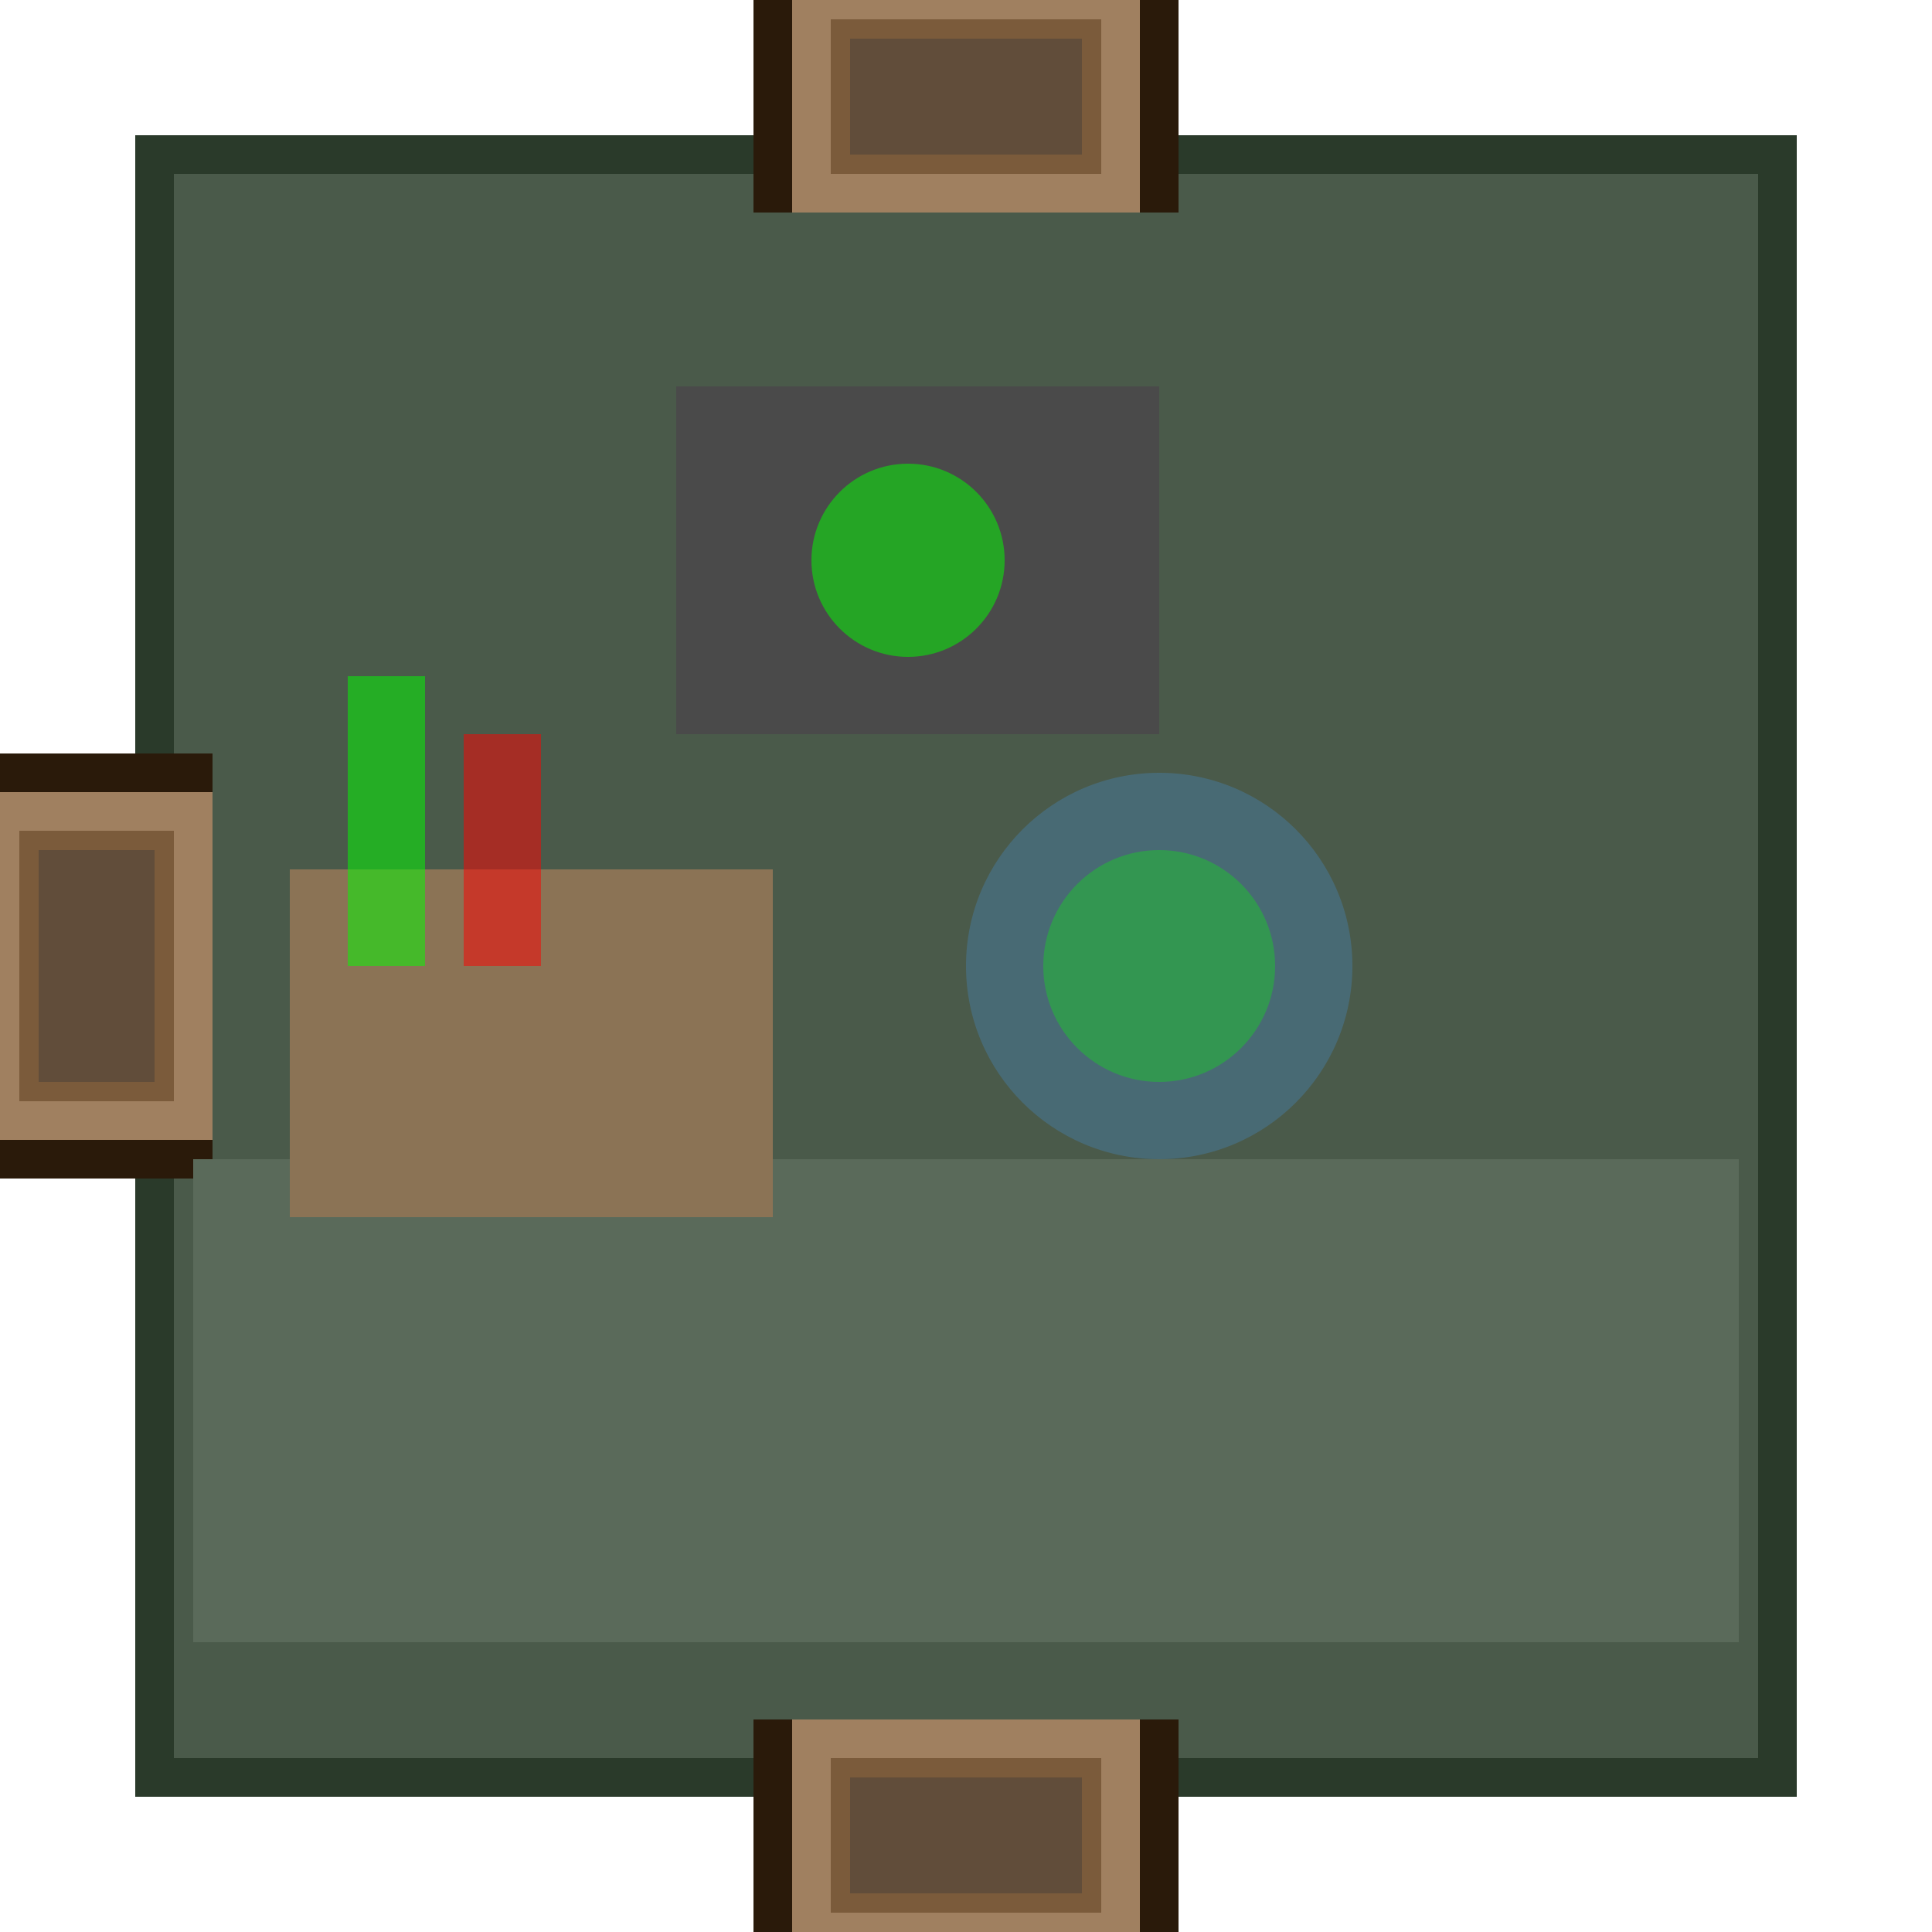
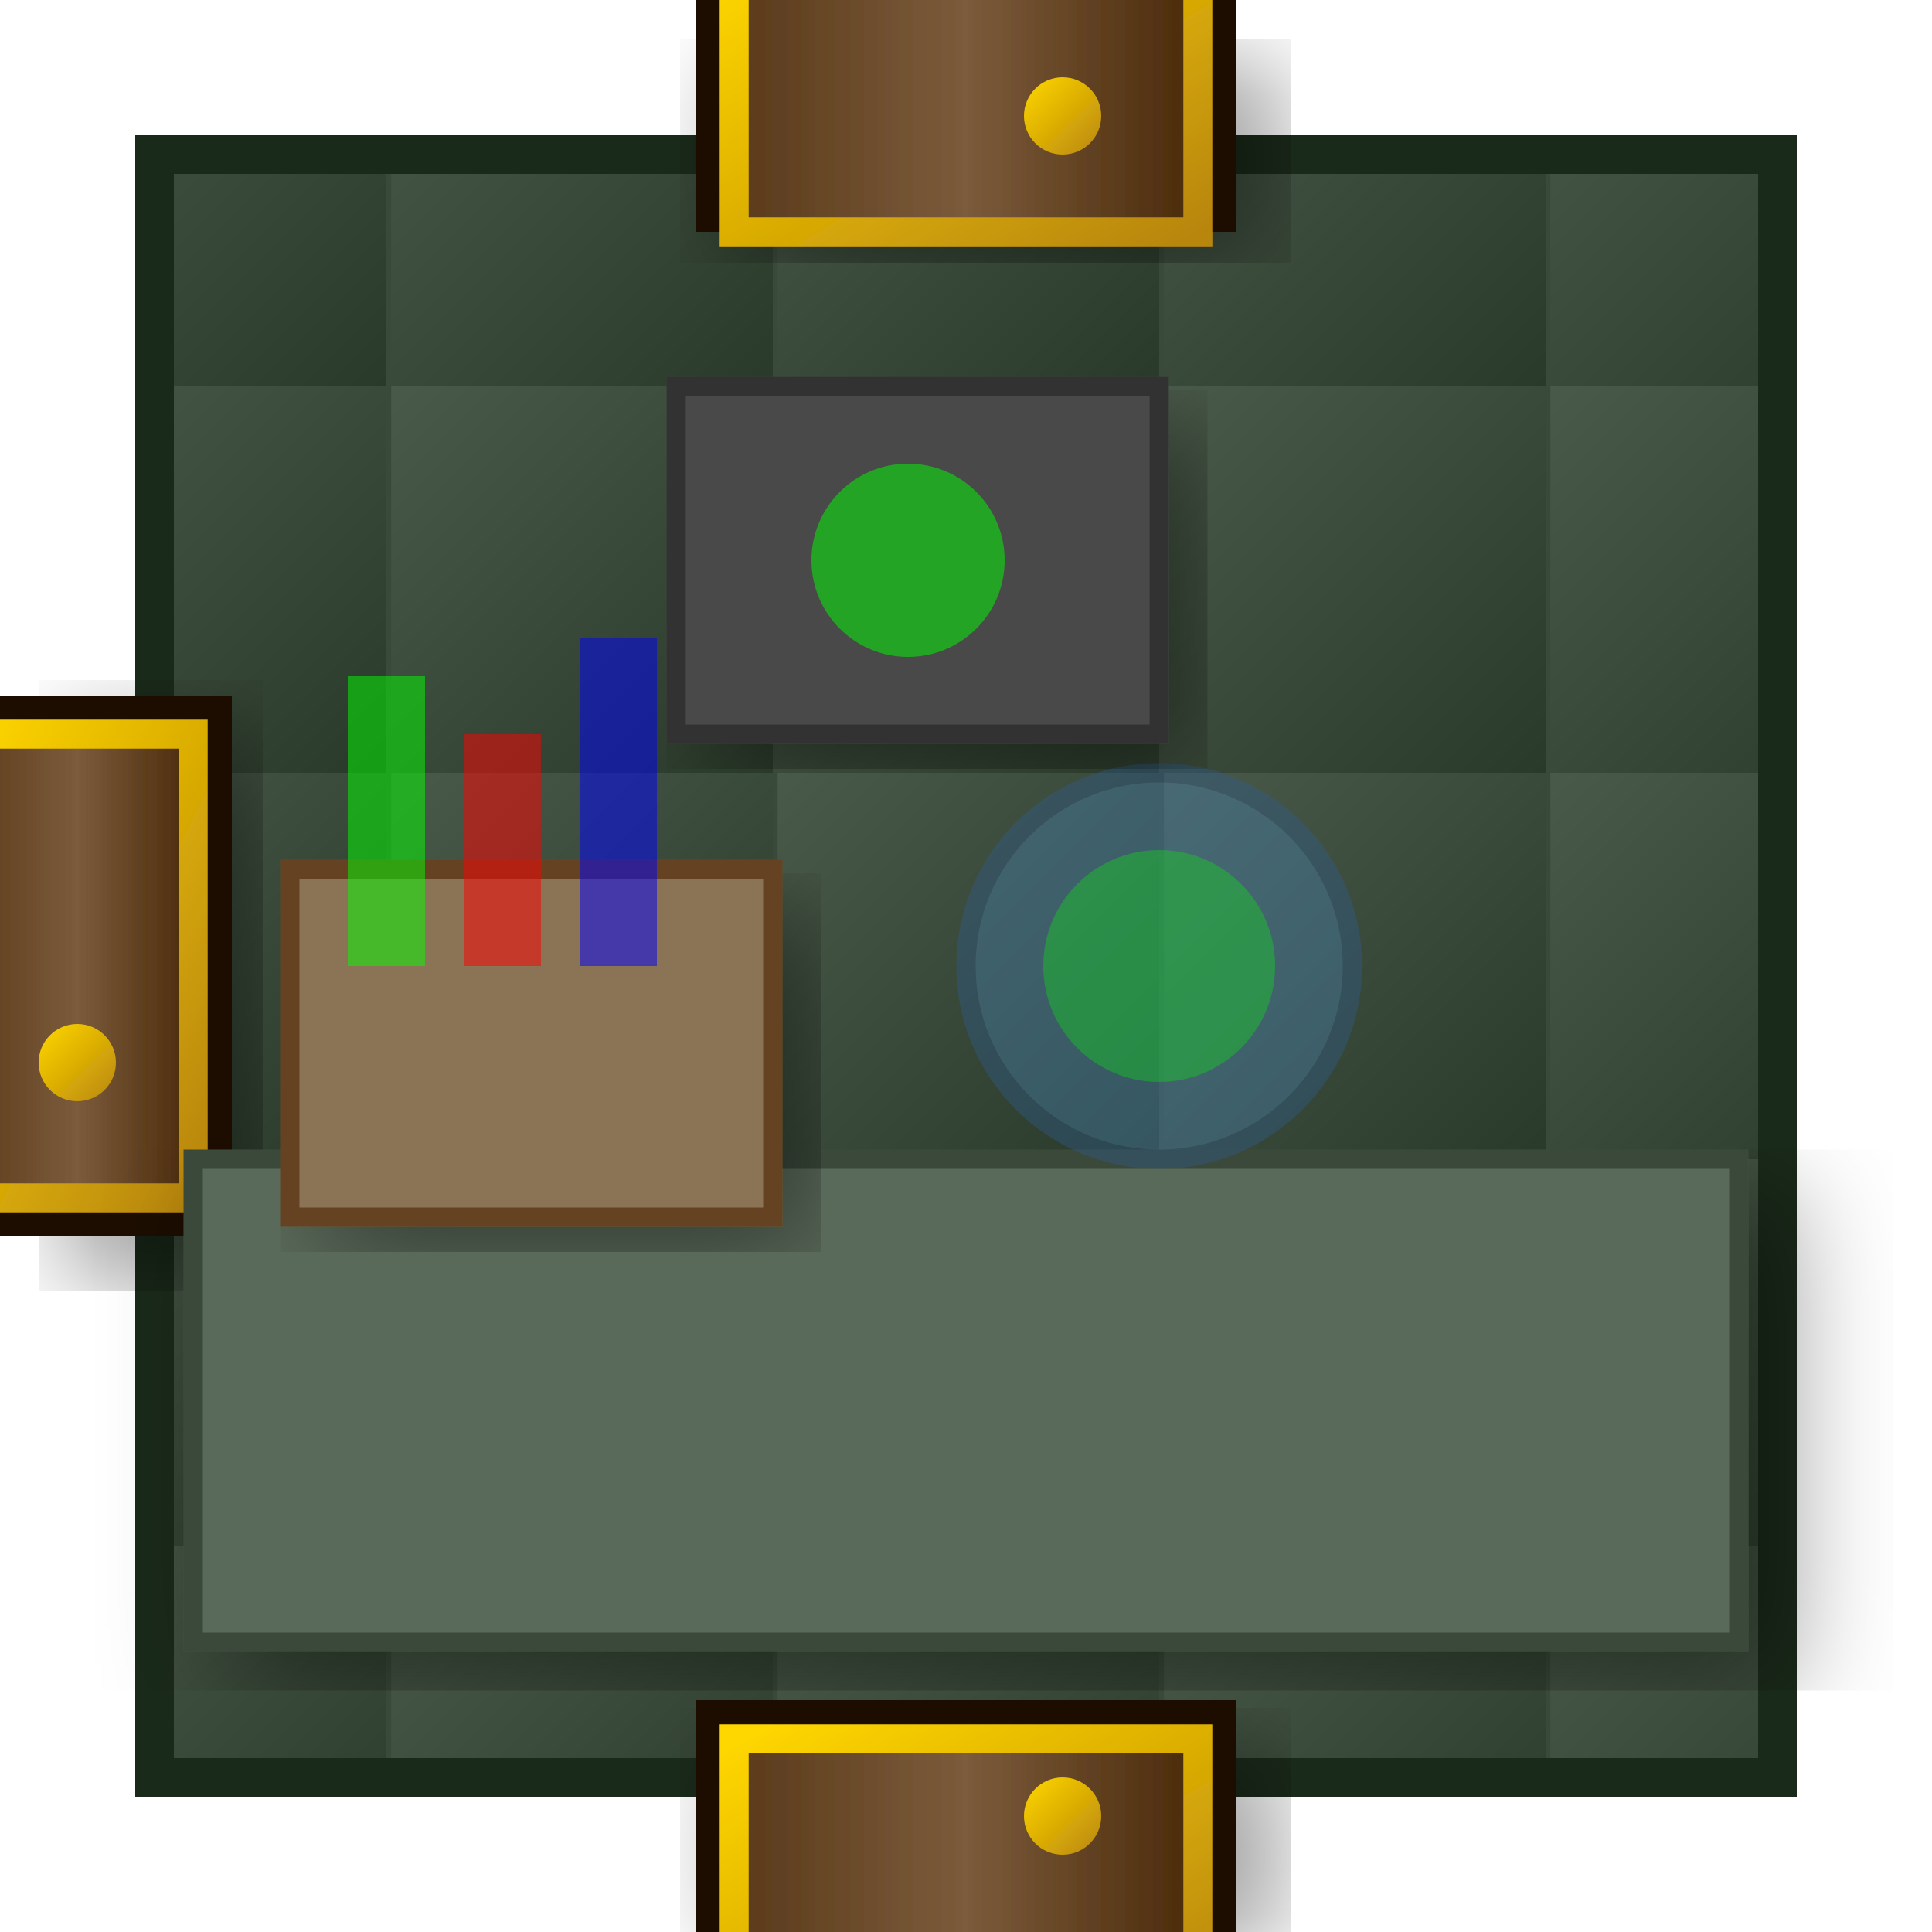
- <svg xmlns="http://www.w3.org/2000/svg" viewBox="0 0 100 100" width="300" height="300">
-   <rect x="8" y="8" width="84" height="84" fill="#4A5A4A" stroke="#2A3A2A" stroke-width="2" />
-   <rect x="40" y="-2" width="20" height="12" fill="#3D2B1A" stroke="#2A1A0A" stroke-width="2" />
-   <rect x="42" y="0" width="16" height="10" fill="#7B5B3B" stroke="#A08060" stroke-width="2" />
-   <rect x="44" y="2" width="12" height="6" fill="#5A4A3A" opacity="0.8" />
-   <rect x="40" y="90" width="20" height="12" fill="#3D2B1A" stroke="#2A1A0A" stroke-width="2" />
-   <rect x="42" y="90" width="16" height="10" fill="#7B5B3B" stroke="#A08060" stroke-width="2" />
-   <rect x="44" y="92" width="12" height="6" fill="#5A4A3A" opacity="0.8" />
-   <rect x="-2" y="40" width="12" height="20" fill="#3D2B1A" stroke="#2A1A0A" stroke-width="2" />
-   <rect x="0" y="42" width="10" height="16" fill="#7B5B3B" stroke="#A08060" stroke-width="2" />
-   <rect x="2" y="44" width="6" height="12" fill="#5A4A3A" opacity="0.8" />
-   <rect x="10" y="60" width="80" height="25" fill="#5A6A5A" />
-   <rect x="15" y="45" width="25" height="18" fill="#8B7355" />
+ <svg xmlns="http://www.w3.org/2000/svg" viewBox="0 0 100 100" width="400" height="400">
+   <defs>
+     <linearGradient id="floorGrad" x1="0%" y1="0%" x2="100%" y2="100%">
+       <stop offset="0%" style="stop-color:#4A5A4A" />
+       <stop offset="100%" style="stop-color:#2A3A2A" />
+     </linearGradient>
+     <pattern id="tilePattern" x="0" y="0" width="20" height="20" patternUnits="userSpaceOnUse">
+       <rect width="20" height="20" fill="url(#floorGrad)" />
+       <line x1="0" y1="0" x2="0" y2="20" stroke="#3A4A3A" stroke-width="0.5" />
+     </pattern>
+     <linearGradient id="doorWood" x1="0%" y1="0%" x2="100%" y2="0%">
+       <stop offset="0%" style="stop-color:#5A3A1A" />
+       <stop offset="50%" style="stop-color:#7B5B3B" />
+       <stop offset="100%" style="stop-color:#4A2A0A" />
+     </linearGradient>
+     <linearGradient id="goldTrim" x1="0%" y1="0%" x2="100%" y2="100%">
+       <stop offset="0%" style="stop-color:#FFD700" />
+       <stop offset="100%" style="stop-color:#B8860B" />
+     </linearGradient>
+     <filter id="softShadow">
+       <feGaussianBlur in="SourceAlpha" stdDeviation="3" />
+       <feOffset dx="2" dy="2" />
+       <feComponentTransfer>
+         <feFuncA type="linear" slope="0.4" />
+       </feComponentTransfer>
+       <feMerge>
+         <feMergeNode />
+         <feMergeNode in="SourceGraphic" />
+       </feMerge>
+     </filter>
+   </defs>
+   <rect x="8" y="8" width="84" height="84" fill="url(#tilePattern)" stroke="#1A2A1A" stroke-width="2" />
+   <g filter="url(#softShadow)">
+     <rect x="36" y="-4" width="28" height="16" fill="#1A0A00" />
+     <rect x="38" y="-2" width="24" height="14" fill="url(#doorWood)" />
+     <rect x="38" y="-2" width="24" height="14" fill="none" stroke="url(#goldTrim)" stroke-width="1.5" />
+     <circle cx="55" cy="6" r="2" fill="url(#goldTrim)" />
+   </g>
+   <g filter="url(#softShadow)">
+     <rect x="36" y="88" width="28" height="16" fill="#1A0A00" />
+     <rect x="38" y="90" width="24" height="14" fill="url(#doorWood)" />
+     <rect x="38" y="90" width="24" height="14" fill="none" stroke="url(#goldTrim)" stroke-width="1.5" />
+     <circle cx="55" cy="94" r="2" fill="url(#goldTrim)" />
+   </g>
+   <g filter="url(#softShadow)">
+     <rect x="-4" y="36" width="16" height="28" fill="#1A0A00" />
+     <rect x="-2" y="38" width="12" height="24" fill="url(#doorWood)" />
+     <rect x="-2" y="38" width="12" height="24" fill="none" stroke="url(#goldTrim)" stroke-width="1.5" />
+     <circle cx="4" cy="55" r="2" fill="url(#goldTrim)" />
+   </g>
+   <rect x="10" y="60" width="80" height="25" fill="#5A6A5A" stroke="#3A4A3A" filter="url(#softShadow)" />
+   <rect x="15" y="45" width="25" height="18" fill="#8B7355" stroke="#654321" filter="url(#softShadow)" />
  <rect x="18" y="35" width="4" height="15" fill="#00FF00" opacity="0.5" />
  <rect x="24" y="38" width="4" height="12" fill="#FF0000" opacity="0.5" />
-   <circle cx="60" cy="50" r="10" fill="#4682B4" opacity="0.4" />
+   <rect x="30" y="33" width="4" height="17" fill="#0000FF" opacity="0.5" />
+   <circle cx="60" cy="50" r="10" fill="#4682B4" opacity="0.4" stroke="#2E5A8B" />
  <circle cx="60" cy="50" r="6" fill="#00FF00" opacity="0.3" />
-   <rect x="35" y="20" width="25" height="18" fill="#4A4A4A" />
+   <rect x="35" y="20" width="25" height="18" fill="#4A4A4A" stroke="#333" filter="url(#softShadow)" />
  <circle cx="47" cy="29" r="5" fill="#00FF00" opacity="0.5" />
</svg>
